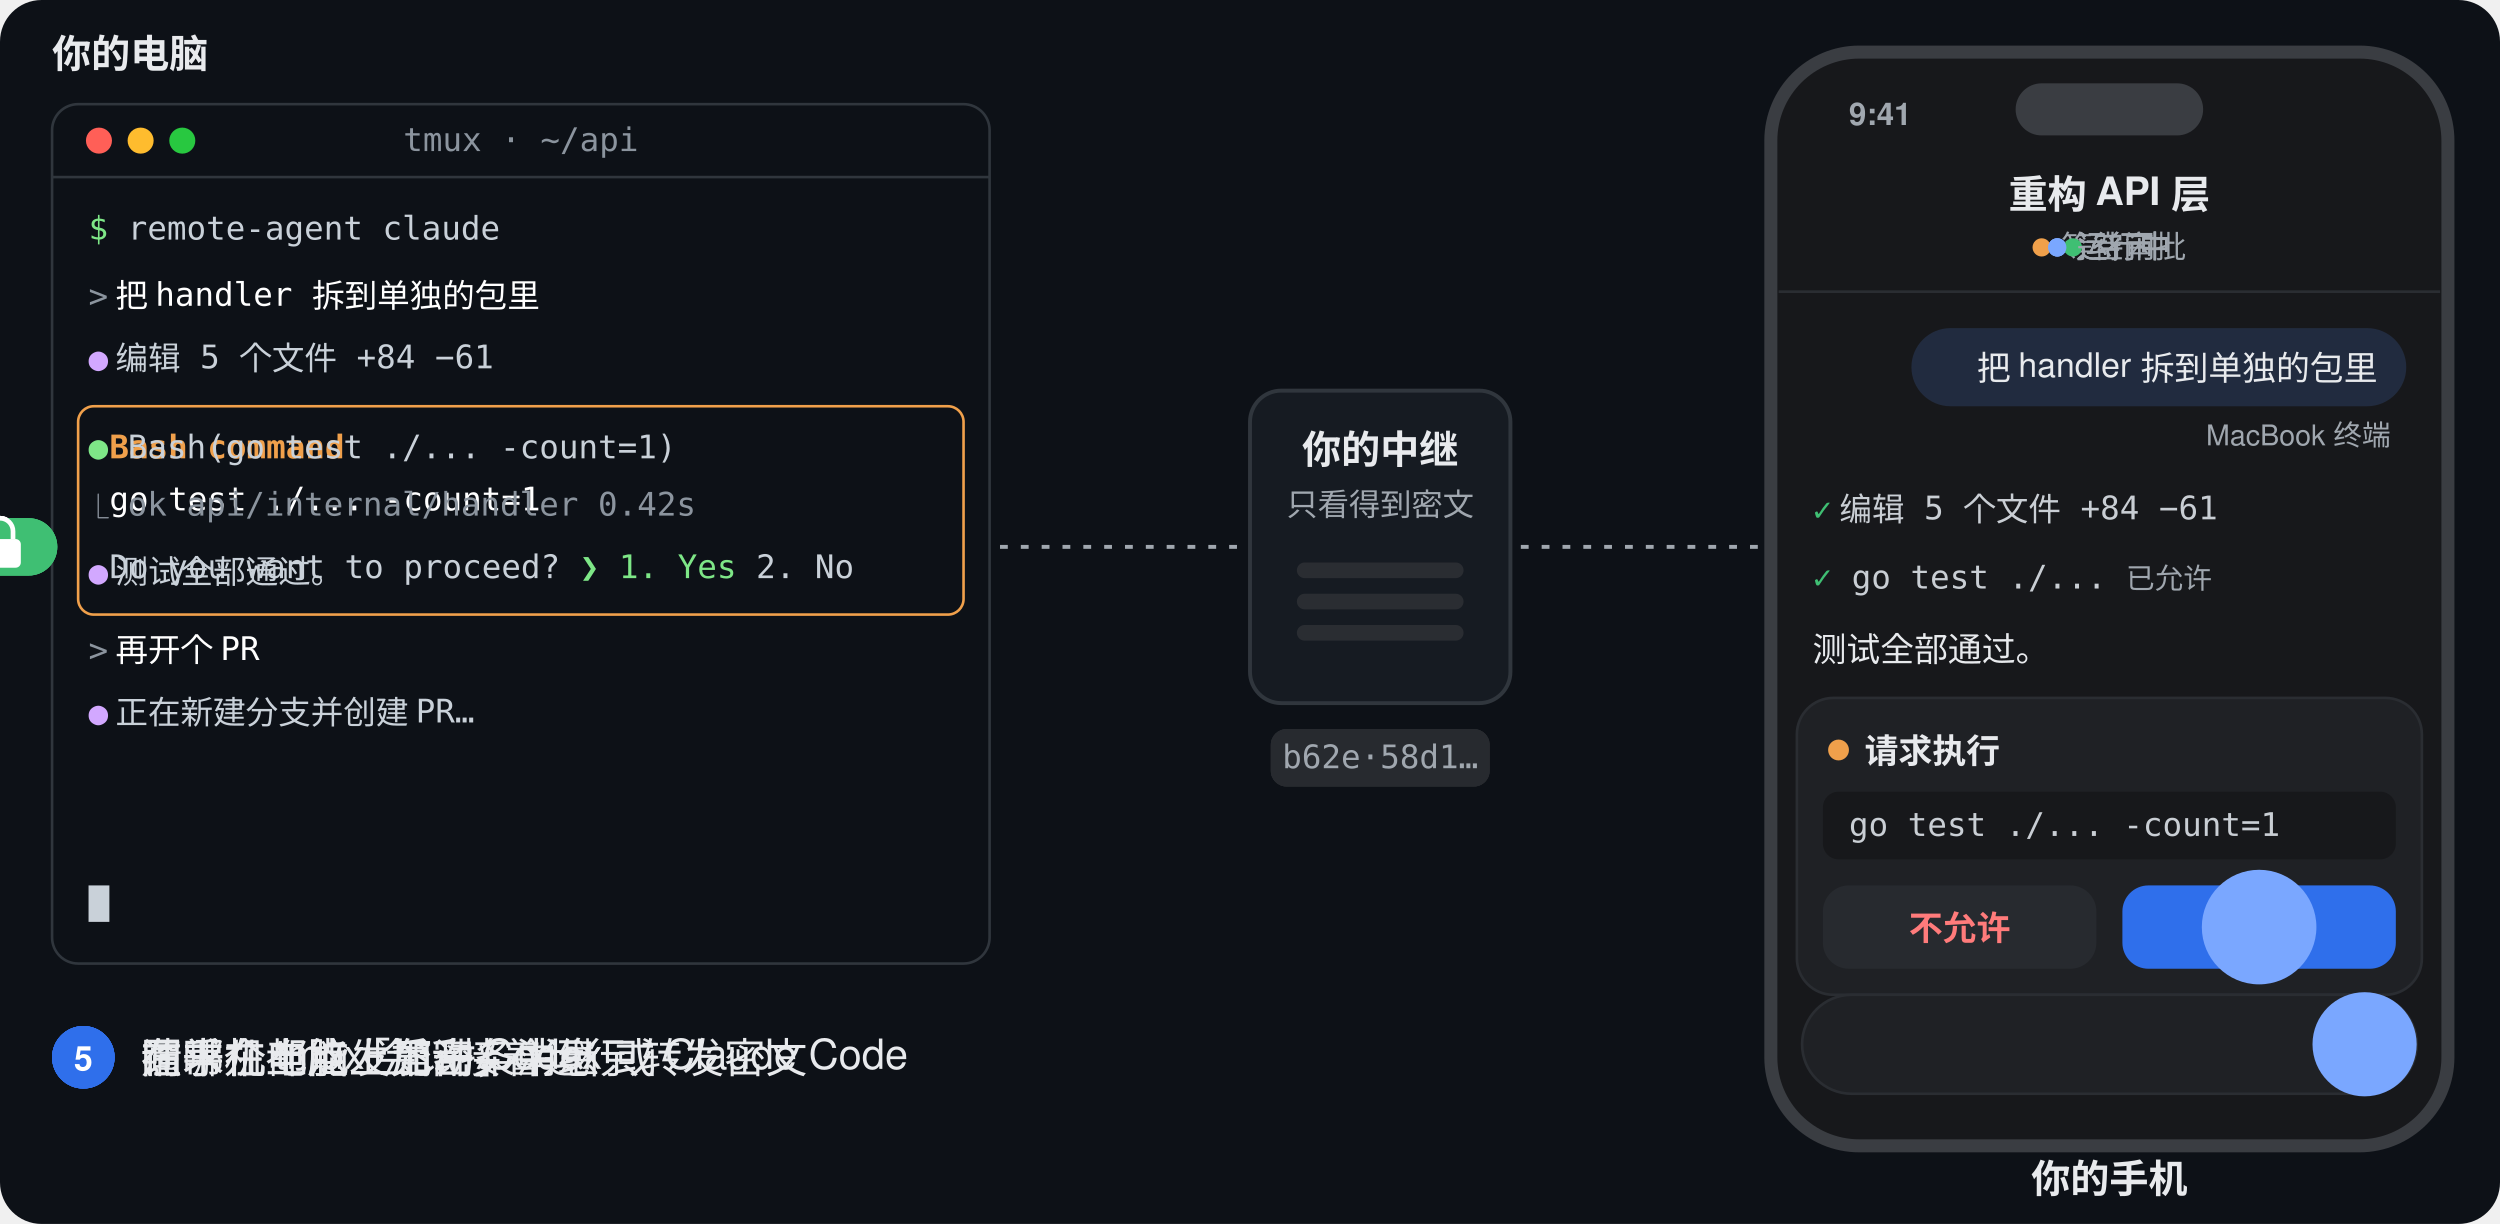
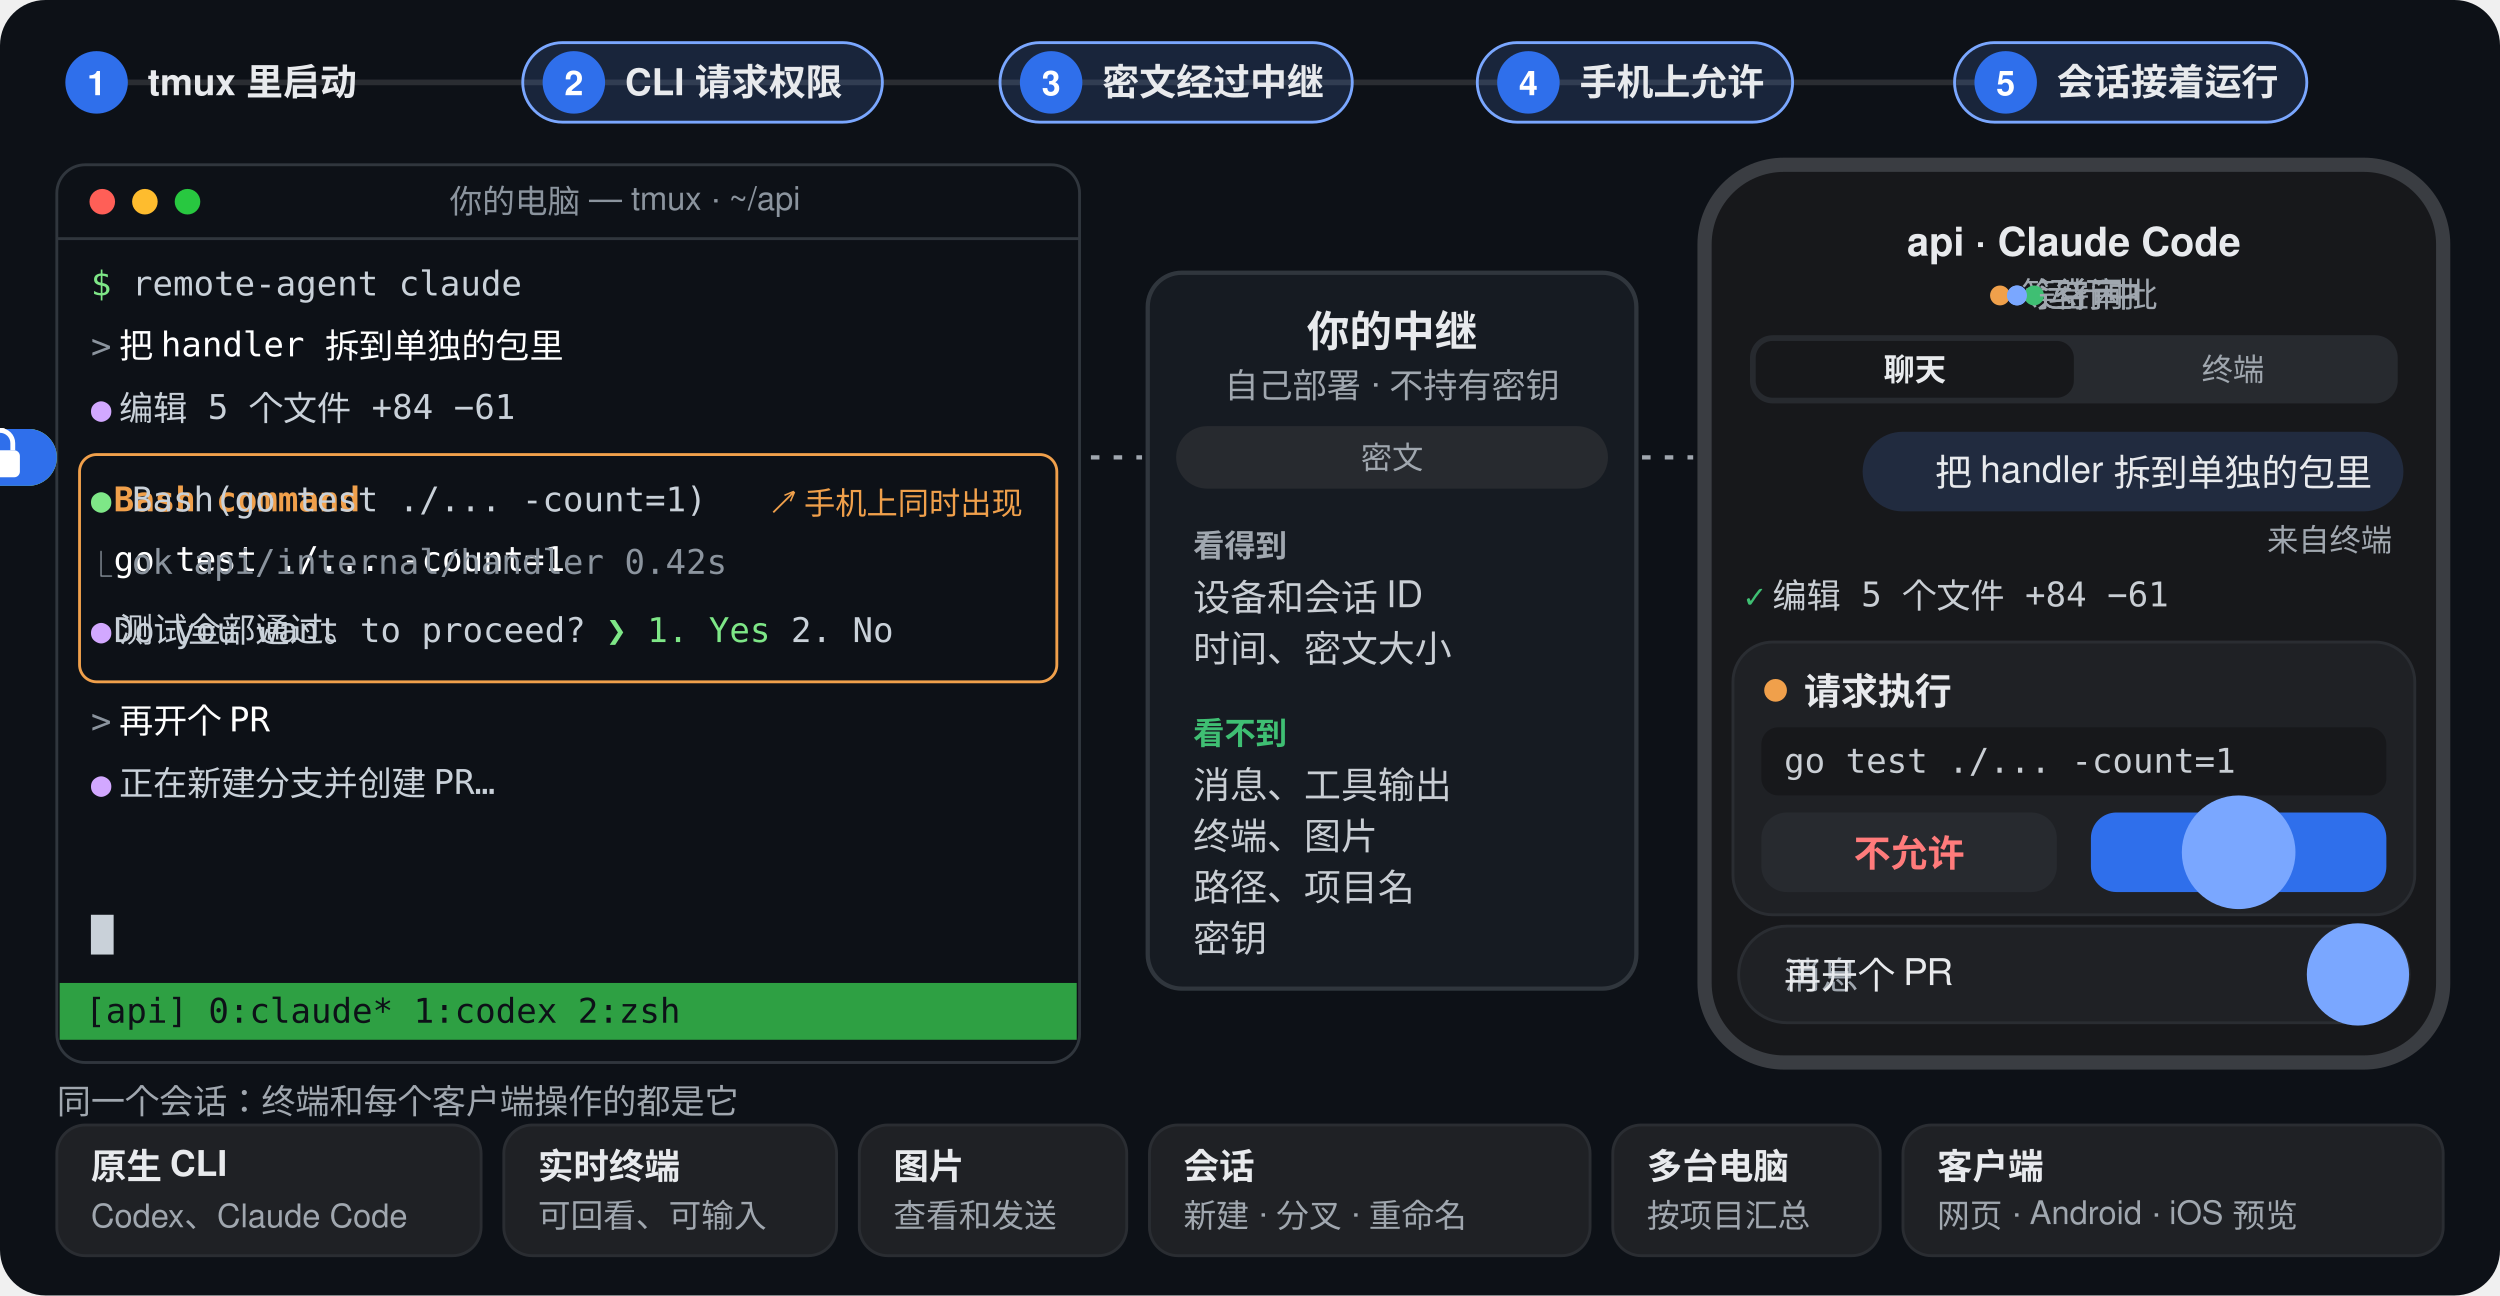
- <svg xmlns="http://www.w3.org/2000/svg" viewBox="0 0 960 470" width="960" height="470" role="img" aria-label="动画演示：电脑上 tmux 里的 Claude Code 请求执行 go test；请求以密文经过中继；在手机上点允许；同一个会话接着运行；再从手机发出下一条消息。">
+ <svg xmlns="http://www.w3.org/2000/svg" viewBox="0 0 880 456" width="880" height="456" role="img" aria-label="动画概览：Claude Code 以原生形态跑在你电脑的 tmux 里，请求执行 go test；请求加密后经过你自己部署的中继，中继只看得到 ID、时间和大小；你在手机上允许；同一个会话接着运行；再从手机发出下一条消息。另有：Codex 和 Claude Code、实时终端、图片、新建和分叉会话、多台电脑、网页、Android 和 iOS（预览）客户端。">
  <style>
svg{fill:#e8eaed}
text{font-family:-apple-system, BlinkMacSystemFont, "Segoe UI", "PingFang SC", "Microsoft YaHei", Helvetica, Arial, sans-serif}
- .h{font-size:15px;font-weight:600}
- .t{font-size:15px}
+ .h{font-size:15px;font-weight:700}
+ .t{font-size:14px}
.b{font-size:13px}
.s{font-size:12px;fill:#a0a7af}
.x{font-size:11px;fill:#a0a7af}
- .c{font-size:16px;font-weight:500}
- .m{font-family:ui-monospace, SFMono-Regular, Menlo, Consolas, "PingFang SC", monospace;font-size:12.5px}
- .a{animation-duration:16.0s;animation-iteration-count:infinite;animation-timing-function:linear}
+ .m{font-family:ui-monospace, SFMono-Regular, Menlo, Consolas, "PingFang SC", monospace;font-size:12px}
+ .a{animation-duration:12.0s;animation-iteration-count:infinite;animation-timing-function:linear}
.p{transform-box:fill-box;transform-origin:center}
- .cover{transform-box:fill-box;transform-origin:right}
.blink{animation:blink 1s steps(1) infinite}
@keyframes blink{50%{opacity:0}}
- @keyframes k1{0%{opacity:0}1.875%{opacity:0}3.438%{opacity:1}95.625%{opacity:1}97.188%{opacity:0}100%{opacity:0}}
- @keyframes k2{0%{opacity:0}5.000%{opacity:0}6.562%{opacity:1}95.625%{opacity:1}97.188%{opacity:0}100%{opacity:0}}
- @keyframes k3{0%{opacity:0}8.750%{opacity:0}10.312%{opacity:1}95.625%{opacity:1}97.188%{opacity:0}100%{opacity:0}}
- @keyframes k4{0%{opacity:0}13.750%{opacity:0}15.313%{opacity:1}47.500%{opacity:1}49.062%{opacity:0}100%{opacity:0}}
- @keyframes k5{0%{opacity:0}48.438%{opacity:0}50.000%{opacity:1}95.625%{opacity:1}97.188%{opacity:0}100%{opacity:0}}
- @keyframes k6{0%{opacity:0}51.250%{opacity:0}52.812%{opacity:1}95.625%{opacity:1}97.188%{opacity:0}100%{opacity:0}}
- @keyframes k7{0%{opacity:0}55.625%{opacity:0}57.188%{opacity:1}95.625%{opacity:1}97.188%{opacity:0}100%{opacity:0}}
- @keyframes k8{0%{opacity:0}80.000%{opacity:0}81.562%{opacity:1}95.625%{opacity:1}97.188%{opacity:0}100%{opacity:0}}
- @keyframes k9{0%{opacity:0}83.750%{opacity:0}85.312%{opacity:1}95.625%{opacity:1}97.188%{opacity:0}100%{opacity:0}}
- @keyframes k10{0%{opacity:0;transform:translateX(384px)}15.625%{opacity:0;transform:translateX(384px)}15.937%{opacity:1;transform:translateX(384px)}19.375%{opacity:1;transform:translateX(530px)}21.250%{opacity:1;transform:translateX(530px)}24.375%{opacity:1;transform:translateX(676px)}25.000%{opacity:0;transform:translateX(676px)}100%{opacity:0;transform:translateX(676px)}}
- @keyframes k11{0%{opacity:0}18.125%{opacity:0}19.688%{opacity:1}22.500%{opacity:1}24.062%{opacity:0}100%{opacity:0}}
- @keyframes k12{0%{opacity:0;transform:translateX(676px)}40.000%{opacity:0;transform:translateX(676px)}40.312%{opacity:1;transform:translateX(676px)}43.125%{opacity:1;transform:translateX(530px)}44.375%{opacity:1;transform:translateX(530px)}47.500%{opacity:1;transform:translateX(384px)}48.125%{opacity:0;transform:translateX(384px)}100%{opacity:0;transform:translateX(384px)}}
- @keyframes k13{0%{opacity:0}42.500%{opacity:0}44.062%{opacity:1}45.625%{opacity:1}47.188%{opacity:0}100%{opacity:0}}
- @keyframes k14{0%{opacity:0;transform:translateX(676px)}71.875%{opacity:0;transform:translateX(676px)}72.188%{opacity:1;transform:translateX(676px)}75.000%{opacity:1;transform:translateX(530px)}76.250%{opacity:1;transform:translateX(530px)}79.375%{opacity:1;transform:translateX(384px)}80.000%{opacity:0;transform:translateX(384px)}100%{opacity:0;transform:translateX(384px)}}
- @keyframes k15{0%{opacity:0}74.375%{opacity:0}75.938%{opacity:1}77.500%{opacity:1}79.062%{opacity:0}100%{opacity:0}}
- @keyframes k16{0%{opacity:0}1.875%{opacity:0}3.438%{opacity:1}25.000%{opacity:1}26.562%{opacity:0}100%{opacity:0}}
- @keyframes k17{0%{opacity:0}25.000%{opacity:0}26.562%{opacity:1}39.375%{opacity:1}40.938%{opacity:0}100%{opacity:0}}
- @keyframes k18{0%{opacity:0}39.375%{opacity:0}40.938%{opacity:1}58.125%{opacity:1}59.688%{opacity:0}100%{opacity:0}}
- @keyframes k19{0%{opacity:0}58.125%{opacity:0}59.688%{opacity:1}71.875%{opacity:1}73.438%{opacity:0}100%{opacity:0}}
- @keyframes k20{0%{opacity:0}71.875%{opacity:0}73.438%{opacity:1}95.625%{opacity:1}97.188%{opacity:0}100%{opacity:0}}
- @keyframes k21{0%{opacity:0}7.500%{opacity:0}9.062%{opacity:1}95.625%{opacity:1}97.188%{opacity:0}100%{opacity:0}}
- @keyframes k22{0%{opacity:0}11.250%{opacity:0}12.812%{opacity:1}95.625%{opacity:1}97.188%{opacity:0}100%{opacity:0}}
- @keyframes k23{0%{opacity:0}39.375%{opacity:0}40.938%{opacity:1}95.625%{opacity:1}97.188%{opacity:0}100%{opacity:0}}
- @keyframes k24{0%{opacity:0}58.125%{opacity:0}59.688%{opacity:1}95.625%{opacity:1}97.188%{opacity:0}100%{opacity:0}}
- @keyframes k25{0%{opacity:0}71.250%{opacity:0}72.812%{opacity:1}95.625%{opacity:1}97.188%{opacity:0}100%{opacity:0}}
- @keyframes k26{0%{opacity:0}25.000%{opacity:0}26.562%{opacity:1}39.375%{opacity:1}40.938%{opacity:0}100%{opacity:0}}
- @keyframes k27{0%{opacity:0;transform:scale(.4)}35.625%{opacity:0;transform:scale(.4)}35.938%{opacity:.55;transform:scale(.5)}39.062%{opacity:0;transform:scale(1.6)}100%{opacity:0;transform:scale(1.6)}}
- @keyframes k28{0%{opacity:0}0.000%{opacity:0}1.562%{opacity:1}63.125%{opacity:1}64.688%{opacity:0}71.250%{opacity:0}72.812%{opacity:1}95.625%{opacity:1}97.188%{opacity:0}100%{opacity:0}}
- @keyframes k29{0%{transform:scaleX(1)}63.750%{transform:scaleX(1)}68.125%{transform:scaleX(0)}100%{transform:scaleX(0)}}
- @keyframes k30{0%{opacity:0}63.125%{opacity:0}64.688%{opacity:1}71.250%{opacity:1}72.812%{opacity:0}100%{opacity:0}}
- @keyframes k31{0%{opacity:0;transform:scale(.4)}69.375%{opacity:0;transform:scale(.4)}69.688%{opacity:.55;transform:scale(.5)}72.812%{opacity:0;transform:scale(1.6)}100%{opacity:0;transform:scale(1.6)}}
- @keyframes k32{0%{opacity:0}0.000%{opacity:0}1.562%{opacity:1}13.750%{opacity:1}15.313%{opacity:0}100%{opacity:0}}
- @keyframes k33{0%{opacity:0}13.750%{opacity:0}15.313%{opacity:1}27.500%{opacity:1}29.063%{opacity:0}100%{opacity:0}}
- @keyframes k34{0%{opacity:0}27.500%{opacity:0}29.063%{opacity:1}46.250%{opacity:1}47.812%{opacity:0}100%{opacity:0}}
- @keyframes k35{0%{opacity:0}46.250%{opacity:0}47.812%{opacity:1}62.500%{opacity:1}64.062%{opacity:0}100%{opacity:0}}
- @keyframes k36{0%{opacity:0}62.500%{opacity:0}64.062%{opacity:1}95.625%{opacity:1}97.188%{opacity:0}100%{opacity:0}}
- @media (prefers-reduced-motion:reduce){.a,.blink{animation:none!important}.tr{display:none}}
+ @keyframes k1{0%{opacity:1}3.333%{opacity:1}5.000%{opacity:0}88.333%{opacity:0}90.000%{opacity:1}100%{opacity:1}}
+ @keyframes k2{0%{opacity:0}3.333%{opacity:0}5.000%{opacity:1}15.000%{opacity:1}16.667%{opacity:0}100%{opacity:0}}
+ @keyframes k3{0%{opacity:0}15.000%{opacity:0}16.667%{opacity:1}24.167%{opacity:1}25.833%{opacity:0}100%{opacity:0}}
+ @keyframes k4{0%{opacity:0}24.167%{opacity:0}25.833%{opacity:1}88.333%{opacity:1}90.000%{opacity:0}100%{opacity:0}}
+ @keyframes k5{0%{opacity:1}24.167%{opacity:1}25.833%{opacity:0}88.333%{opacity:0}90.000%{opacity:1}100%{opacity:1}}
+ @keyframes k6{0%{opacity:0}24.167%{opacity:0}25.833%{opacity:1}88.333%{opacity:1}90.000%{opacity:0}100%{opacity:0}}
+ @keyframes k7{0%{opacity:0}27.500%{opacity:0}29.167%{opacity:1}88.333%{opacity:1}90.000%{opacity:0}100%{opacity:0}}
+ @keyframes k8{0%{opacity:0}30.833%{opacity:0}32.500%{opacity:1}88.333%{opacity:1}90.000%{opacity:0}100%{opacity:0}}
+ @keyframes k9{0%{opacity:0}56.667%{opacity:0}58.333%{opacity:1}88.333%{opacity:1}90.000%{opacity:0}100%{opacity:0}}
+ @keyframes k10{0%{opacity:0}60.833%{opacity:0}62.500%{opacity:1}88.333%{opacity:1}90.000%{opacity:0}100%{opacity:0}}
+ @keyframes k11{0%{opacity:0;transform:translateX(384px)}3.333%{opacity:0;transform:translateX(384px)}3.750%{opacity:1;transform:translateX(384px)}7.500%{opacity:1;transform:translateX(490.0px)}9.167%{opacity:1;transform:translateX(490.0px)}13.333%{opacity:1;transform:translateX(596px)}14.167%{opacity:0;transform:translateX(596px)}100%{opacity:0;transform:translateX(596px)}}
+ @keyframes k12{0%{opacity:0;transform:translateX(596px)}18.333%{opacity:0;transform:translateX(596px)}18.750%{opacity:1;transform:translateX(596px)}20.833%{opacity:1;transform:translateX(490.0px)}21.667%{opacity:1;transform:translateX(490.0px)}24.167%{opacity:1;transform:translateX(384px)}25.000%{opacity:0;transform:translateX(384px)}100%{opacity:0;transform:translateX(384px)}}
+ @keyframes k13{0%{opacity:0;transform:translateX(596px)}50.000%{opacity:0;transform:translateX(596px)}50.417%{opacity:1;transform:translateX(596px)}52.500%{opacity:1;transform:translateX(490.0px)}53.333%{opacity:1;transform:translateX(490.0px)}55.833%{opacity:1;transform:translateX(384px)}56.667%{opacity:0;transform:translateX(384px)}100%{opacity:0;transform:translateX(384px)}}
+ @keyframes k14{0%{opacity:1}17.500%{opacity:1}19.167%{opacity:0}88.333%{opacity:0}90.000%{opacity:1}100%{opacity:1}}
+ @keyframes k15{0%{opacity:0}17.500%{opacity:0}19.167%{opacity:1}33.333%{opacity:1}35.000%{opacity:0}100%{opacity:0}}
+ @keyframes k16{0%{opacity:0}33.333%{opacity:0}35.000%{opacity:1}50.000%{opacity:1}51.667%{opacity:0}100%{opacity:0}}
+ @keyframes k17{0%{opacity:0}50.000%{opacity:0}51.667%{opacity:1}88.333%{opacity:1}90.000%{opacity:0}100%{opacity:0}}
+ @keyframes k18{0%{opacity:0}17.500%{opacity:0}19.167%{opacity:1}88.333%{opacity:1}90.000%{opacity:0}100%{opacity:0}}
+ @keyframes k19{0%{opacity:0}33.333%{opacity:0}35.000%{opacity:1}88.333%{opacity:1}90.000%{opacity:0}100%{opacity:0}}
+ @keyframes k20{0%{opacity:0}50.000%{opacity:0}51.667%{opacity:1}88.333%{opacity:1}90.000%{opacity:0}100%{opacity:0}}
+ @keyframes k21{0%{opacity:1}17.500%{opacity:1}19.167%{opacity:0}88.333%{opacity:0}90.000%{opacity:1}100%{opacity:1}}
+ @keyframes k22{0%{opacity:0;transform:scale(.4)}15.000%{opacity:0;transform:scale(.4)}15.417%{opacity:.5;transform:scale(.5)}19.167%{opacity:0;transform:scale(1.6)}100%{opacity:0;transform:scale(1.6)}}
+ @keyframes k23{0%{opacity:1}41.667%{opacity:1}43.333%{opacity:0}50.000%{opacity:0}51.667%{opacity:1}100%{opacity:1}}
+ @keyframes k24{0%{opacity:0}41.667%{opacity:0}43.333%{opacity:1}50.000%{opacity:1}51.667%{opacity:0}100%{opacity:0}}
+ @keyframes k25{0%{opacity:0;transform:scale(.4)}48.333%{opacity:0;transform:scale(.4)}48.750%{opacity:.5;transform:scale(.5)}52.500%{opacity:0;transform:scale(1.6)}100%{opacity:0;transform:scale(1.6)}}
+ @media (prefers-reduced-motion:reduce){.a,.blink{animation:none!important}.post{display:none}}

</style>
-   <rect width="960" height="470" rx="16" fill="#0d1117" />
-   <text class="h" x="20" y="26">你的电脑</text>
-   <rect x="20" y="40" width="360" height="330" rx="10" fill="#0d1117" stroke="#30363d" />
-   <path d="M20 68H380" stroke="#30363d" />
-   <circle cx="38" cy="54" r="5" fill="#ff5f57" />
-   <circle cx="54" cy="54" r="5" fill="#febc2e" />
-   <circle cx="70" cy="54" r="5" fill="#28c840" />
-   <text class="m" x="200.0" y="58" text-anchor="middle" fill="#8b949e" font-size="11">tmux · ~/api</text>
+   <rect width="880" height="456" rx="16" fill="#0d1117" />
+   <path d="M34 29H706.0" stroke="#2a2d32" stroke-width="2" />
+   <circle cx="34.0" cy="29" r="11" fill="#2f6feb" />
+   <text x="34.0" y="33.5" text-anchor="middle" font-size="12" font-weight="700" fill="#fff">1</text>
+   <text class="b" x="52.0" y="33.5" font-weight="600">tmux 里启动</text>
  <g class="a" style="animation-name:k1">
-     <text class="m" x="34" y="92" fill="#c9d1d9">
-       <tspan fill="#7ee787">$</tspan> remote-agent claude</text>
-   </g>
-   <g class="a" style="animation-name:k2">
-     <text class="m" x="34" y="118" fill="#ffffff">
-       <tspan fill="#8b949e">&gt;</tspan> 把 handler 拆到单独的包里</text>
-   </g>
-   <g class="a" style="animation-name:k3">
-     <text class="m" x="34" y="142" fill="#c9d1d9">
-       <tspan fill="#d2a8ff">●</tspan> 编辑 5 个文件  +84 −61</text>
-   </g>
-   <g class="a tr" style="animation-name:k4">
-     <rect x="30" y="156" width="340" height="80" rx="6" fill="none" stroke="#f0a04b" />
-     <text class="m" x="42" y="176" fill="#f0a04b" font-weight="600">Bash command</text>
-     <text class="m" x="42" y="196" fill="#ffffff">go test ./... -count=1</text>
-     <text class="m" x="42" y="222" fill="#c9d1d9">Do you want to proceed?  <tspan fill="#7ee787">❯ 1. Yes</tspan>  2. No</text>
-   </g>
+     <rect x="184.0" y="15" width="126.6" height="28" rx="14" fill="rgba(90,145,255,.16)" stroke="#7aa7ff" stroke-width="1" />
+   </g>
+   <circle cx="202.0" cy="29" r="11" fill="#2f6feb" />
+   <text x="202.0" y="33.5" text-anchor="middle" font-size="12" font-weight="700" fill="#fff">2</text>
+   <text class="b" x="220.0" y="33.5" font-weight="600">CLI 请求权限</text>
+   <g class="a post" style="animation-name:k2">
+     <rect x="352.0" y="15" width="124" height="28" rx="14" fill="rgba(90,145,255,.16)" stroke="#7aa7ff" stroke-width="1" />
+   </g>
+   <circle cx="370.0" cy="29" r="11" fill="#2f6feb" />
+   <text x="370.0" y="33.5" text-anchor="middle" font-size="12" font-weight="700" fill="#fff">3</text>
+   <text class="b" x="388.0" y="33.5" font-weight="600">密文经过中继</text>
+   <g class="a post" style="animation-name:k3">
+     <rect x="520.0" y="15" width="111" height="28" rx="14" fill="rgba(90,145,255,.16)" stroke="#7aa7ff" stroke-width="1" />
+   </g>
+   <circle cx="538.0" cy="29" r="11" fill="#2f6feb" />
+   <text x="538.0" y="33.5" text-anchor="middle" font-size="12" font-weight="700" fill="#fff">4</text>
+   <text class="b" x="556.0" y="33.5" font-weight="600">手机上允许</text>
+   <g class="a post" style="animation-name:k4">
+     <rect x="688.0" y="15" width="124" height="28" rx="14" fill="rgba(90,145,255,.16)" stroke="#7aa7ff" stroke-width="1" />
+   </g>
+   <circle cx="706.0" cy="29" r="11" fill="#2f6feb" />
+   <text x="706.0" y="33.5" text-anchor="middle" font-size="12" font-weight="700" fill="#fff">5</text>
+   <text class="b" x="724.0" y="33.5" font-weight="600">会话接着运行</text>
+   <rect x="20" y="58" width="360" height="316" rx="10" fill="#0d1117" stroke="#30363d" />
+   <path d="M20 84H380" stroke="#30363d" />
+   <circle cx="36" cy="71" r="4.5" fill="#ff5f57" />
+   <circle cx="51" cy="71" r="4.5" fill="#febc2e" />
+   <circle cx="66" cy="71" r="4.5" fill="#28c840" />
+   <text x="220.0" y="75" text-anchor="middle" fill="#8b949e" font-size="11.5">你的电脑 — tmux · ~/api</text>
+   <text class="m" x="32" y="104" fill="#c9d1d9">
+     <tspan fill="#7ee787">$</tspan> remote-agent claude</text>
+   <text class="m" x="32" y="126" fill="#ffffff">
+     <tspan fill="#8b949e">&gt;</tspan> 把 handler 拆到单独的包里</text>
+   <text class="m" x="32" y="148" fill="#c9d1d9">
+     <tspan fill="#d2a8ff">●</tspan> 编辑 5 个文件  +84 −61</text>
  <g class="a" style="animation-name:k5">
-     <text class="m" x="34" y="176" fill="#c9d1d9">
+     <rect x="28" y="160" width="344" height="80" rx="6" fill="none" stroke="#f0a04b" />
+     <text class="m" x="40" y="180" fill="#f0a04b" font-weight="600">Bash command</text>
+     <text x="360" y="180" text-anchor="end" font-size="11" fill="#f0a04b">↗ 手机上同时出现</text>
+     <text class="m" x="40" y="201" fill="#ffffff">go test ./... -count=1</text>
+     <text class="m" x="40" y="226" fill="#c9d1d9">Do you want to proceed?  <tspan fill="#7ee787">❯ 1. Yes</tspan>  2. No</text>
+   </g>
+   <g class="a post" style="animation-name:k6">
+     <text class="m" x="32" y="180" fill="#c9d1d9">
      <tspan fill="#7ee787">●</tspan> Bash(go test ./... -count=1)</text>
  </g>
-   <g class="a" style="animation-name:k6">
-     <text class="m" x="34" y="198" fill="#8b949e">
+   <g class="a post" style="animation-name:k7">
+     <text class="m" x="32" y="202" fill="#8b949e">
      <tspan fill="#8b949e">  ⎿</tspan>  ok   api/internal/handler  0.42s</text>
  </g>
-   <g class="a" style="animation-name:k7">
-     <text class="m" x="34" y="224" fill="#c9d1d9">
+   <g class="a post" style="animation-name:k8">
+     <text class="m" x="32" y="226" fill="#c9d1d9">
      <tspan fill="#d2a8ff">●</tspan> 测试全部通过。</text>
  </g>
-   <g class="a" style="animation-name:k8">
-     <text class="m" x="34" y="254" fill="#ffffff">
+   <g class="a post" style="animation-name:k9">
+     <text class="m" x="32" y="258" fill="#ffffff">
      <tspan fill="#8b949e">&gt;</tspan> 再开个 PR</text>
  </g>
-   <g class="a" style="animation-name:k9">
-     <text class="m" x="34" y="278" fill="#c9d1d9">
+   <g class="a post" style="animation-name:k10">
+     <text class="m" x="32" y="280" fill="#c9d1d9">
      <tspan fill="#d2a8ff">●</tspan> 正在新建分支并创建 PR…</text>
  </g>
-   <g class="blink tr">
-     <rect x="34" y="340" width="8" height="14" fill="#c9d1d9" />
-   </g>
-   <path d="M384 210H476M584 210H676" stroke="#a0a7af" stroke-dasharray="3 5" stroke-width="1.5" />
-   <g class="a tr" style="animation-name:k10">
-     <g transform="translate(0 210)">
-       <rect x="-22" y="-11" width="44" height="22" rx="11" fill="#3fbf73" />
-       <path d="M-5 -3v-3a5 5 0 0 1 10 0v3" fill="none" stroke="#fff" stroke-width="1.8" />
-       <rect x="-8" y="-3" width="16" height="11" rx="2" fill="#fff" />
+   <rect class="blink post" x="32" y="322" width="8" height="14" fill="#c9d1d9" />
+   <rect x="21" y="346" width="358" height="20" fill="#2ea043" />
+   <text class="m" x="30" y="360" fill="#0d1117">[api] 0:claude*  1:codex  2:zsh</text>
+   <text class="s" x="20" y="392">同一个会话：终端和每个客户端操作的都是它</text>
+   <rect x="404" y="96" width="172" height="252" rx="12" fill="#161b22" stroke="#30363d" stroke-width="1.5" />
+   <text class="h" x="490.0" y="122" text-anchor="middle">你的中继</text>
+   <text class="s" x="490.0" y="140" text-anchor="middle">自己部署 · 不持有密钥</text>
+   <rect x="414" y="150" width="152" height="22" rx="11" fill="#272a2f" />
+   <text class="x" x="490.0" y="165" text-anchor="middle">密文</text>
+   <path d="M384 161H402M578 161H596" stroke="#a0a7af" stroke-dasharray="3 5" stroke-width="1.5" />
+   <text x="420" y="196" font-size="11" font-weight="700" fill="#a0a7af">看得到</text>
+   <text class="b" x="420" y="215" fill="#c9ced4">设备和会话 ID</text>
+   <text class="b" x="420" y="233" fill="#c9ced4">时间、密文大小</text>
+   <text x="420" y="262" font-size="11" font-weight="700" fill="#3fbf73">看不到</text>
+   <text class="b" x="420" y="281" fill="#c9ced4">消息、工具输出</text>
+   <text class="b" x="420" y="299" fill="#c9ced4">终端、图片</text>
+   <text class="b" x="420" y="317" fill="#c9ced4">路径、项目名</text>
+   <text class="b" x="420" y="335" fill="#c9ced4">密钥</text>
+   <g class="a post" style="animation-name:k11">
+     <g transform="translate(0 161)">
+       <rect x="-20" y="-10" width="40" height="20" rx="10" fill="#f0a04b" />
+       <path d="M-4.5 -2.5v-2.5a4.5 4.5 0 0 1 9 0v2.5" fill="none" stroke="#fff" stroke-width="1.7" />
+       <rect x="-7" y="-2.5" width="14" height="9.5" rx="2" fill="#fff" />
    </g>
  </g>
-   <g class="a tr" style="animation-name:k11">
-     <rect x="488" y="280" width="84" height="22" rx="6" fill="#272a2f" />
-     <text class="m" x="530.0" y="295" text-anchor="middle" fill="#a0a7af" font-size="11">7f3a·c91e…</text>
-   </g>
-   <g class="a tr" style="animation-name:k12">
-     <g transform="translate(0 210)">
-       <rect x="-22" y="-11" width="44" height="22" rx="11" fill="#3fbf73" />
-       <path d="M-5 -3v-3a5 5 0 0 1 10 0v3" fill="none" stroke="#fff" stroke-width="1.8" />
-       <rect x="-8" y="-3" width="16" height="11" rx="2" fill="#fff" />
+   <g class="a post" style="animation-name:k12">
+     <g transform="translate(0 161)">
+       <rect x="-20" y="-10" width="40" height="20" rx="10" fill="#3fbf73" />
+       <path d="M-4.5 -2.5v-2.5a4.5 4.5 0 0 1 9 0v2.5" fill="none" stroke="#fff" stroke-width="1.7" />
+       <rect x="-7" y="-2.5" width="14" height="9.5" rx="2" fill="#fff" />
    </g>
  </g>
-   <g class="a tr" style="animation-name:k13">
-     <rect x="488" y="280" width="84" height="22" rx="6" fill="#272a2f" />
-     <text class="m" x="530.0" y="295" text-anchor="middle" fill="#a0a7af" font-size="11">e15d·9a07…</text>
-   </g>
-   <g class="a tr" style="animation-name:k14">
-     <g transform="translate(0 210)">
-       <rect x="-22" y="-11" width="44" height="22" rx="11" fill="#3fbf73" />
-       <path d="M-5 -3v-3a5 5 0 0 1 10 0v3" fill="none" stroke="#fff" stroke-width="1.8" />
-       <rect x="-8" y="-3" width="16" height="11" rx="2" fill="#fff" />
+   <g class="a post" style="animation-name:k13">
+     <g transform="translate(0 161)">
+       <rect x="-20" y="-10" width="40" height="20" rx="10" fill="#2f6feb" />
+       <path d="M-4.5 -2.5v-2.5a4.5 4.5 0 0 1 9 0v2.5" fill="none" stroke="#fff" stroke-width="1.7" />
+       <rect x="-7" y="-2.5" width="14" height="9.5" rx="2" fill="#fff" />
    </g>
  </g>
-   <g class="a tr" style="animation-name:k15">
-     <rect x="488" y="280" width="84" height="22" rx="6" fill="#272a2f" />
-     <text class="m" x="530.0" y="295" text-anchor="middle" fill="#a0a7af" font-size="11">b62e·58d1…</text>
-   </g>
-   <rect x="480" y="150" width="100" height="120" rx="12" fill="#161b22" stroke="#30363d" stroke-width="1.5" />
-   <text class="h" x="530.0" y="178" text-anchor="middle">你的中继</text>
-   <text class="s" x="530.0" y="198" text-anchor="middle">只看得到密文</text>
-   <rect x="498" y="216" width="64" height="6" rx="3" fill="#2a2d32" />
-   <rect x="498" y="228" width="64" height="6" rx="3" fill="#2a2d32" />
-   <rect x="498" y="240" width="64" height="6" rx="3" fill="#2a2d32" />
-   <rect x="680" y="20" width="260" height="420" rx="34" fill="#17181b" stroke="#3a3d42" stroke-width="5" />
-   <text class="s" x="710" y="48" font-weight="600" fill="#e8eaed">9:41</text>
-   <rect x="774.0" y="32" width="72" height="20" rx="10" fill="#3a3d42" />
-   <text class="t" x="810.0" y="80" text-anchor="middle" font-weight="600">重构 API 层</text>
-   <g class="a tr" style="animation-name:k16">
-     <circle cx="790.0" cy="95" r="3.5" fill="#7aa7ff" />
-     <text class="s" x="797.5" y="99">运行中</text>
-   </g>
-   <g class="a tr" style="animation-name:k17">
-     <circle cx="784.0" cy="95" r="3.5" fill="#f0a04b" />
-     <text class="s" x="791.5" y="99">等待审批</text>
-   </g>
-   <g class="a tr" style="animation-name:k18">
-     <circle cx="790.0" cy="95" r="3.5" fill="#7aa7ff" />
-     <text class="s" x="797.5" y="99">运行中</text>
-   </g>
-   <g class="a tr" style="animation-name:k19">
-     <circle cx="796.0" cy="95" r="3.5" fill="#3fbf73" />
-     <text class="s" x="803.5" y="99">空闲</text>
-   </g>
-   <g class="a" style="animation-name:k20">
-     <circle cx="790.0" cy="95" r="3.5" fill="#7aa7ff" />
-     <text class="s" x="797.5" y="99">运行中</text>
-   </g>
-   <path d="M683 112H937" stroke="#2a2d32" />
+   <rect x="600" y="58" width="260" height="316" rx="28" fill="#17181b" stroke="#3a3d42" stroke-width="5" />
+   <text class="t" x="730.0" y="90" text-anchor="middle" font-weight="600">api · Claude Code</text>
+   <g class="a" style="animation-name:k14">
+     <circle cx="704.0" cy="104" r="3.5" fill="#f0a04b" />
+     <text class="s" x="711.5" y="108">等待审批</text>
+   </g>
+   <g class="a post" style="animation-name:k15">
+     <circle cx="710.0" cy="104" r="3.5" fill="#7aa7ff" />
+     <text class="s" x="717.5" y="108">运行中</text>
+   </g>
+   <g class="a post" style="animation-name:k16">
+     <circle cx="716.0" cy="104" r="3.5" fill="#3fbf73" />
+     <text class="s" x="723.5" y="108">空闲</text>
+   </g>
+   <g class="a post" style="animation-name:k17">
+     <circle cx="710.0" cy="104" r="3.5" fill="#7aa7ff" />
+     <text class="s" x="717.5" y="108">运行中</text>
+   </g>
+   <rect x="616" y="118" width="228" height="24" rx="8" fill="#272a2f" />
+   <rect x="618" y="120" width="112.0" height="20" rx="6" fill="#17181b" />
+   <text class="x" x="674.0" y="134" text-anchor="middle" font-weight="600" style="fill:#e8eaed">聊天</text>
+   <text class="x" x="786.0" y="134" text-anchor="middle">终端</text>
+   <rect x="655.65" y="152" width="190.35" height="28" rx="14" fill="rgba(90,145,255,.16)" />
+   <text class="b" x="835" y="171" text-anchor="end">把 handler 拆到单独的包里</text>
+   <text class="x" x="842" y="194" text-anchor="end">来自终端</text>
+   <text class="m" x="614" y="214" fill="#c9ced4">
+     <tspan fill="#3fbf73">✓</tspan> 编辑 5 个文件  +84 −61</text>
+   <g class="a post" style="animation-name:k18">
+     <text class="m" x="614" y="238" fill="#c9ced4">
+       <tspan fill="#3fbf73">✓</tspan> go test ./...  <tspan class="x">已允许</tspan>
+     </text>
+   </g>
+   <g class="a post" style="animation-name:k19">
+     <text class="b" x="614" y="262">测试全部通过。</text>
+   </g>
+   <g class="a post" style="animation-name:k20">
+     <rect x="763.55" y="274" width="82.45" height="28" rx="14" fill="rgba(90,145,255,.16)" />
+     <text class="b" x="835" y="293" text-anchor="end">再开个 PR</text>
+   </g>
  <g class="a" style="animation-name:k21">
-     <rect x="733.99" y="126" width="190.01" height="30" rx="15" fill="rgba(90,145,255,.16)" />
-     <text class="b" x="913" y="146" text-anchor="end">把 handler 拆到单独的包里</text>
-     <text class="x" x="918" y="171" text-anchor="end">MacBook 终端</text>
-   </g>
-   <g class="a" style="animation-name:k22">
-     <text class="m" x="696" y="200" fill="#c9ced4">
-       <tspan fill="#3fbf73">✓</tspan> 编辑 5 个文件  +84 −61</text>
-   </g>
+     <rect x="610" y="226" width="240" height="96" rx="14" fill="#1f2125" stroke="#2a2d32" />
+     <circle cx="625" cy="243" r="4" fill="#f0a04b" />
+     <text class="b" x="635" y="248" font-weight="600">请求执行</text>
+     <rect x="620" y="256" width="220" height="24" rx="6" fill="#17181b" />
+     <text class="m" x="628" y="272" fill="#c9ced4">go test ./... -count=1</text>
+     <rect x="620" y="286" width="104.0" height="28" rx="9" fill="#272a2f" />
+     <text class="b" x="672.0" y="305" text-anchor="middle" fill="#ff7b7b" font-weight="600">不允许</text>
+     <rect x="736.0" y="286" width="104.0" height="28" rx="9" fill="#2f6feb" />
+     <text class="b" x="788.0" y="305" text-anchor="middle" fill="#fff" font-weight="600">允许</text>
+   </g>
+   <g transform="translate(788.0 300)">
+     <circle class="a post p" r="20" fill="#7aa7ff" style="animation-name:k22" />
+   </g>
+   <rect x="612" y="326" width="236" height="34" rx="17" fill="#1f2125" stroke="#2a2d32" />
  <g class="a" style="animation-name:k23">
-     <text class="m" x="696" y="226" fill="#c9ced4">
-       <tspan fill="#3fbf73">✓</tspan> go test ./...  <tspan class="x" fill="#a0a7af">已允许</tspan>
-     </text>
-   </g>
-   <g class="a" style="animation-name:k24">
-     <text class="b" x="696" y="254">测试全部通过。</text>
-   </g>
-   <g class="a" style="animation-name:k25">
-     <rect x="840.33" y="276" width="83.67" height="30" rx="15" fill="rgba(90,145,255,.16)" />
-     <text class="b" x="913" y="296" text-anchor="end">再开个 PR</text>
-   </g>
-   <g class="a tr" style="animation-name:k26">
-     <rect x="690" y="268" width="240" height="114" rx="14" fill="#1f2125" stroke="#2a2d32" />
-     <circle cx="706" cy="288" r="4" fill="#f0a04b" />
-     <text class="b" x="716" y="293" font-weight="600">请求执行</text>
-     <rect x="700" y="304" width="220" height="26" rx="6" fill="#17181b" />
-     <text class="m" x="710" y="321" fill="#c9ced4">go test ./... -count=1</text>
-     <rect x="700" y="340" width="105.0" height="32" rx="10" fill="#272a2f" />
-     <text class="b" x="752.5" y="361" text-anchor="middle" fill="#ff7b7b" font-weight="600">不允许</text>
-     <rect x="815.0" y="340" width="105.0" height="32" rx="10" fill="#2f6feb" />
-     <text class="b" x="867.5" y="361" text-anchor="middle" fill="#fff" font-weight="600">允许</text>
-   </g>
-   <g transform="translate(867.5 356)">
-     <circle class="a tr p" r="22" fill="#7aa7ff" style="animation-name:k27" />
-   </g>
-   <rect x="692" y="382" width="236" height="38" rx="19" fill="#1f2125" stroke="#2a2d32" />
-   <g class="a" style="animation-name:k28">
-     <text class="b" x="708" y="406" fill="#a0a7af">消息</text>
-   </g>
-   <g class="a tr" style="animation-name:k30">
-     <text class="b" x="708" y="406">再开个 PR</text>
-     <rect class="a cover" x="704" y="388" width="170" height="26" fill="#1f2125" style="animation-name:k29" />
-   </g>
-   <circle cx="908" cy="401" r="14" fill="#2f6feb" />
-   <path d="M908 407V395M903 400L908 395L913 400" stroke="#fff" stroke-width="2" fill="none" stroke-linecap="round" stroke-linejoin="round" />
-   <g transform="translate(908 401)">
-     <circle class="a tr p" r="20" fill="#7aa7ff" style="animation-name:k31" />
-   </g>
-   <g class="a tr" style="animation-name:k32">
-     <circle cx="32" cy="406" r="12" fill="#2f6feb" />
-     <text class="b" x="32" y="411" text-anchor="middle" fill="#fff" font-weight="600">1</text>
-     <text class="c" x="54" y="412">照常在电脑上启动 Codex 或 Claude Code</text>
-   </g>
-   <g class="a tr" style="animation-name:k33">
-     <circle cx="32" cy="406" r="12" fill="#2f6feb" />
-     <text class="b" x="32" y="411" text-anchor="middle" fill="#fff" font-weight="600">2</text>
-     <text class="c" x="54" y="412">请求在电脑上加密，中继只转发密文</text>
-   </g>
-   <g class="a tr" style="animation-name:k34">
-     <circle cx="32" cy="406" r="12" fill="#2f6feb" />
-     <text class="b" x="32" y="411" text-anchor="middle" fill="#fff" font-weight="600">3</text>
-     <text class="c" x="54" y="412">在手机上点「允许」</text>
-   </g>
-   <g class="a tr" style="animation-name:k35">
-     <circle cx="32" cy="406" r="12" fill="#2f6feb" />
-     <text class="b" x="32" y="411" text-anchor="middle" fill="#fff" font-weight="600">4</text>
-     <text class="c" x="54" y="412">同一个 tmux 会话接着运行</text>
-   </g>
-   <g class="a" style="animation-name:k36">
-     <circle cx="32" cy="406" r="12" fill="#2f6feb" />
-     <text class="b" x="32" y="411" text-anchor="middle" fill="#fff" font-weight="600">5</text>
-     <text class="c" x="54" y="412">在哪儿都能发下一条消息</text>
-   </g>
-   <text class="h" x="810.0" y="458" text-anchor="middle">你的手机</text>
+     <text class="b" x="628" y="348" fill="#a0a7af">消息</text>
+   </g>
+   <g class="a post" style="animation-name:k24">
+     <text class="b" x="628" y="348">再开个 PR</text>
+   </g>
+   <circle cx="830" cy="343" r="12" fill="#2f6feb" />
+   <path d="M830 348V338M825.5 342.5L830 338L834.5 342.5" stroke="#fff" stroke-width="2" fill="none" stroke-linecap="round" stroke-linejoin="round" />
+   <g transform="translate(830 343)">
+     <circle class="a post p" r="18" fill="#7aa7ff" style="animation-name:k25" />
+   </g>
+   <rect x="20" y="396" width="149.338" height="46" rx="10" fill="#1f2125" stroke="#2a2d32" />
+   <text x="32" y="415" font-size="12.5" font-weight="700">原生 CLI</text>
+   <text x="32" y="432" font-size="11.5" fill="#a0a7af">Codex、Claude Code</text>
+   <rect x="177.338" y="396" width="117.138" height="46" rx="10" fill="#1f2125" stroke="#2a2d32" />
+   <text x="189.338" y="415" font-size="12.5" font-weight="700">实时终端</text>
+   <text x="189.338" y="432" font-size="11.5" fill="#a0a7af">可回看、可输入</text>
+   <rect x="302.475" y="396" width="94.138" height="46" rx="10" fill="#1f2125" stroke="#2a2d32" />
+   <text x="314.475" y="415" font-size="12.5" font-weight="700">图片</text>
+   <text x="314.475" y="432" font-size="11.5" fill="#a0a7af">查看和发送</text>
+   <rect x="404.613" y="396" width="155.088" height="46" rx="10" fill="#1f2125" stroke="#2a2d32" />
+   <text x="416.613" y="415" font-size="12.5" font-weight="700">会话</text>
+   <text x="416.613" y="432" font-size="11.5" fill="#a0a7af">新建 · 分叉 · 重命名</text>
+   <rect x="567.7" y="396" width="94.138" height="46" rx="10" fill="#1f2125" stroke="#2a2d32" />
+   <text x="579.7" y="415" font-size="12.5" font-weight="700">多台电脑</text>
+   <text x="579.7" y="432" font-size="11.5" fill="#a0a7af">按项目汇总</text>
+   <rect x="669.838" y="396" width="190.163" height="46" rx="10" fill="#1f2125" stroke="#2a2d32" />
+   <text x="681.838" y="415" font-size="12.5" font-weight="700">客户端</text>
+   <text x="681.838" y="432" font-size="11.5" fill="#a0a7af">网页 · Android · iOS 预览</text>
</svg>
